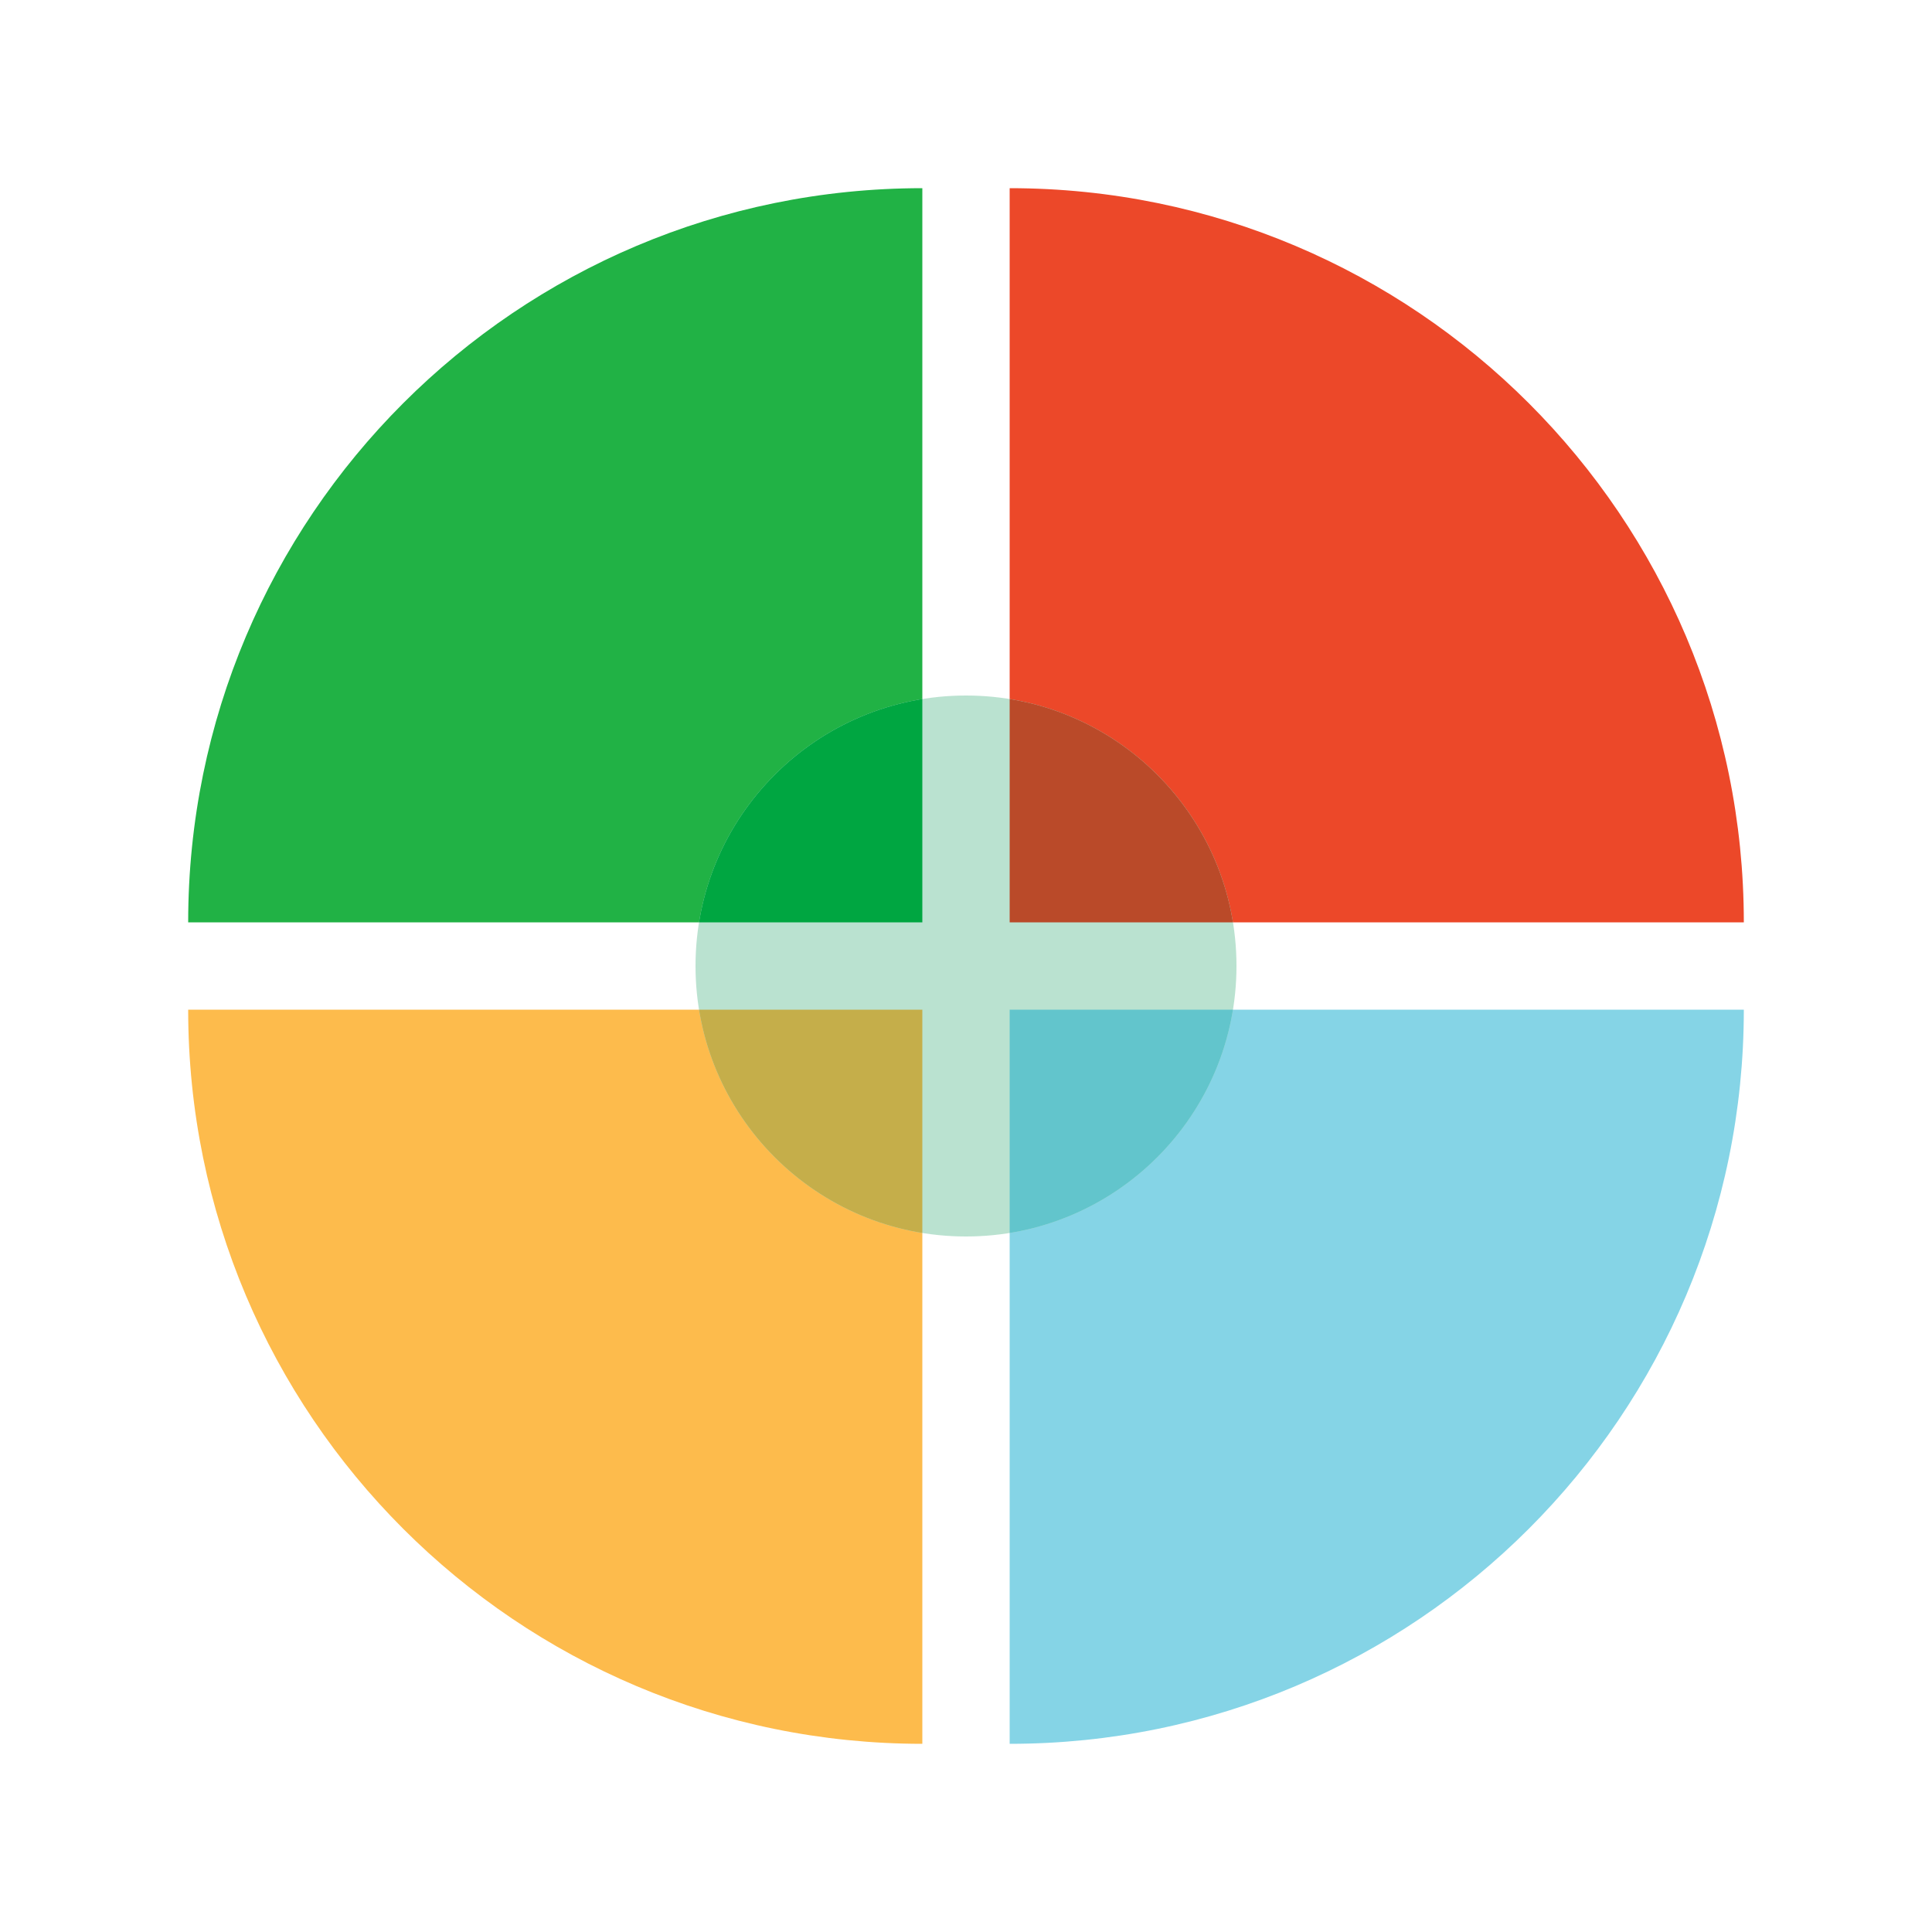
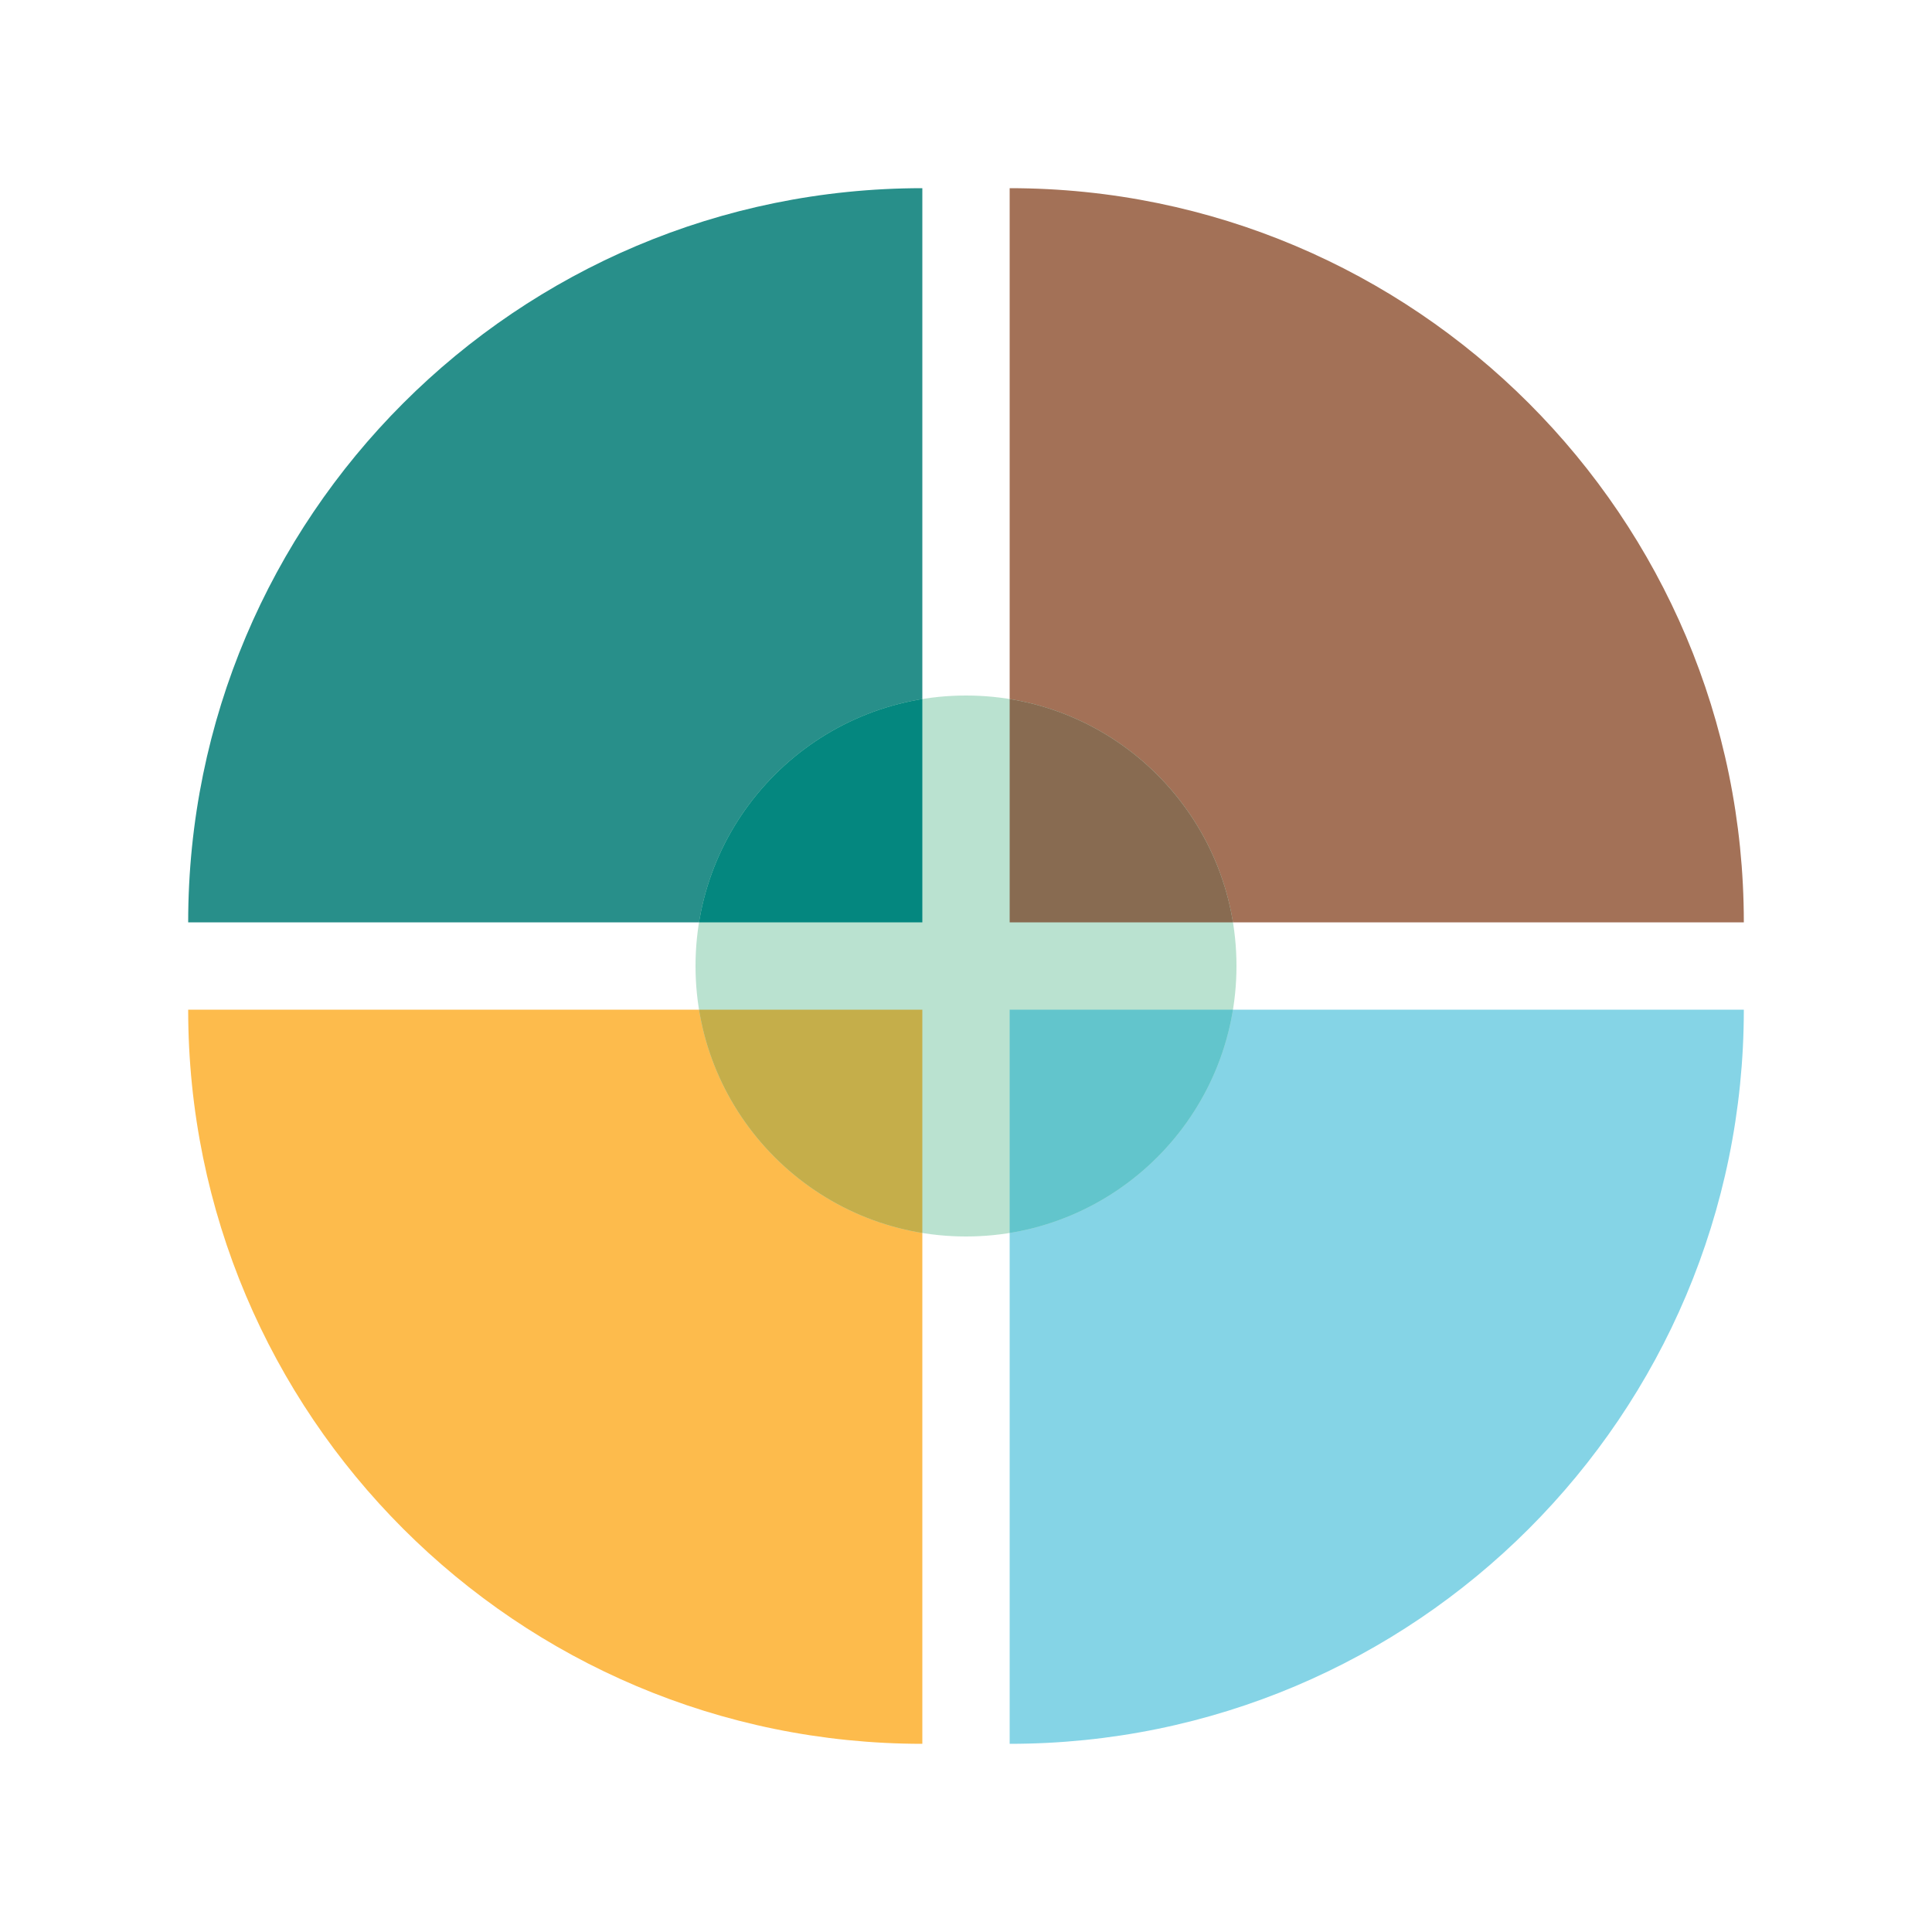
<svg xmlns="http://www.w3.org/2000/svg" style="--xo-k:#1a1b22" class="xo-svg" viewBox="0 0 100 100" role="img" aria-labelledby="pm-theplygrnd-t">
  <defs>
    <clipPath id="pm-theplygrnd-c0">
      <path d="M52.26 52.26L90.26 52.26A38 38 0 0 1 52.26 90.26Z" />
    </clipPath>
    <clipPath id="pm-theplygrnd-c1">
      <path d="M47.74 52.26L47.74 90.26A38 38 0 0 1 9.74 52.26Z" />
    </clipPath>
    <clipPath id="pm-theplygrnd-c2">
      <path d="M47.74 47.74L9.74 47.74A38 38 0 0 1 47.74 9.74Z" />
    </clipPath>
    <clipPath id="pm-theplygrnd-c3">
      <path d="M52.26 47.74L52.26 9.74A38 38 0 0 1 90.26 47.74Z" />
    </clipPath>
  </defs>
  <path d="M52.26 52.26L90.26 52.26A38 38 0 0 1 52.26 90.26Z" fill="#85d4e6" />
  <path d="M47.74 52.26L47.74 90.26A38 38 0 0 1 9.74 52.26Z" fill="#fdbb4c" />
  <g clip-path="url(#pm-theplygrnd-c0)">
    <path d="M47.74 52.26L47.74 90.26A38 38 0 0 1 9.74 52.26Z" fill="#9ba555" />
  </g>
-   <path d="M47.74 47.74L9.74 47.74A38 38 0 0 1 47.74 9.74Z" fill="#21b245" />
+   <path d="M47.74 47.74L9.74 47.74A38 38 0 0 1 47.74 9.74Z" fill="#288f8a" />
  <g clip-path="url(#pm-theplygrnd-c0)">
-     <path d="M47.74 47.74L9.74 47.74A38 38 0 0 1 47.74 9.74Z" fill="#009f48" />
+     <path d="M47.74 47.74L9.74 47.74A38 38 0 0 1 47.74 9.74Z" fill="#008287" />
  </g>
  <g clip-path="url(#pm-theplygrnd-c1)">
-     <path d="M47.74 47.74L9.74 47.74A38 38 0 0 1 47.74 9.74Z" fill="#4f8d07" />
+     <path d="M47.74 47.74L9.74 47.74A38 38 0 0 1 47.74 9.74Z" fill="#4a743d" />
  </g>
  <g clip-path="url(#pm-theplygrnd-c0)">
    <g clip-path="url(#pm-theplygrnd-c1)">
-       <path d="M47.74 47.74L9.74 47.74A38 38 0 0 1 47.74 9.74Z" fill="#2d7f15" />
+       <path d="M47.74 47.74L9.74 47.74A38 38 0 0 1 47.74 9.74Z" fill="#29693e" />
    </g>
  </g>
-   <path d="M52.26 47.74L52.26 9.74A38 38 0 0 1 90.26 47.74Z" fill="#ec4829" />
+   <path d="M52.26 47.74L52.26 9.74A38 38 0 0 1 90.26 47.74Z" fill="#a37157" />
  <g clip-path="url(#pm-theplygrnd-c0)">
-     <path d="M52.26 47.74L52.26 9.74A38 38 0 0 1 90.26 47.74Z" fill="#984831" />
+     <path d="M52.26 47.74L52.26 9.74A38 38 0 0 1 90.26 47.74Z" fill="#726758" />
  </g>
  <g clip-path="url(#pm-theplygrnd-c1)">
-     <path d="M52.26 47.74L52.26 9.74A38 38 0 0 1 90.26 47.74Z" fill="#e23b00" />
+     <path d="M52.26 47.74L52.26 9.74A38 38 0 0 1 90.26 47.74Z" fill="#9f601c" />
  </g>
  <g clip-path="url(#pm-theplygrnd-c2)">
-     <path d="M52.26 47.74L52.26 9.74A38 38 0 0 1 90.26 47.74Z" fill="#554203" />
+     <path d="M52.26 47.74L52.26 9.74A38 38 0 0 1 90.26 47.74Z" fill="#3b4b3d" />
  </g>
  <g clip-path="url(#pm-theplygrnd-c0)">
    <g clip-path="url(#pm-theplygrnd-c1)">
-       <path d="M52.26 47.74L52.26 9.74A38 38 0 0 1 90.26 47.74Z" fill="#933e01" />
+       <path d="M52.26 47.74L52.26 9.74A38 38 0 0 1 90.26 47.74Z" fill="#715722" />
    </g>
  </g>
  <g clip-path="url(#pm-theplygrnd-c0)">
    <g clip-path="url(#pm-theplygrnd-c2)">
-       <path d="M52.26 47.74L52.26 9.74A38 38 0 0 1 90.26 47.74Z" fill="#403b08" />
+       <path d="M52.26 47.74L52.26 9.74A38 38 0 0 1 90.26 47.74Z" fill="#26453c" />
    </g>
  </g>
  <g clip-path="url(#pm-theplygrnd-c1)">
    <g clip-path="url(#pm-theplygrnd-c2)">
-       <path d="M52.26 47.74L52.26 9.74A38 38 0 0 1 90.26 47.74Z" fill="#533900" />
+       <path d="M52.26 47.74L52.26 9.74A38 38 0 0 1 90.26 47.74Z" fill="#3e3f18" />
    </g>
  </g>
  <circle cx="50" cy="50" r="14" fill="#bae2d0" />
  <g clip-path="url(#pm-theplygrnd-c0)">
    <circle cx="50" cy="50" r="14" fill="#62c5cc" />
  </g>
  <g clip-path="url(#pm-theplygrnd-c1)">
    <circle cx="50" cy="50" r="14" fill="#c5ae4a" />
  </g>
  <g clip-path="url(#pm-theplygrnd-c2)">
-     <circle cx="50" cy="50" r="14" fill="#00a641" />
+     <circle cx="50" cy="50" r="14" fill="#04877f" />
  </g>
  <g clip-path="url(#pm-theplygrnd-c3)">
-     <circle cx="50" cy="50" r="14" fill="#ba4a29" />
+     <circle cx="50" cy="50" r="14" fill="#886b51" />
  </g>
  <g clip-path="url(#pm-theplygrnd-c0)">
    <g clip-path="url(#pm-theplygrnd-c1)">
      <circle cx="50" cy="50" r="14" fill="#7f9a50" />
    </g>
  </g>
  <g clip-path="url(#pm-theplygrnd-c0)">
    <g clip-path="url(#pm-theplygrnd-c2)">
-       <circle cx="50" cy="50" r="14" fill="#009643" />
+       <circle cx="50" cy="50" r="14" fill="#007b7d" />
    </g>
  </g>
  <g clip-path="url(#pm-theplygrnd-c0)">
    <g clip-path="url(#pm-theplygrnd-c3)">
-       <circle cx="50" cy="50" r="14" fill="#80452e" />
+       <circle cx="50" cy="50" r="14" fill="#606152" />
    </g>
  </g>
  <g clip-path="url(#pm-theplygrnd-c1)">
    <g clip-path="url(#pm-theplygrnd-c2)">
-       <circle cx="50" cy="50" r="14" fill="#408509" />
+       <circle cx="50" cy="50" r="14" fill="#3b6d39" />
    </g>
  </g>
  <g clip-path="url(#pm-theplygrnd-c1)">
    <g clip-path="url(#pm-theplygrnd-c3)">
-       <circle cx="50" cy="50" r="14" fill="#b33f00" />
+       <circle cx="50" cy="50" r="14" fill="#865b1b" />
    </g>
  </g>
  <g clip-path="url(#pm-theplygrnd-c2)">
    <g clip-path="url(#pm-theplygrnd-c3)">
-       <circle cx="50" cy="50" r="14" fill="#4a3e03" />
+       <circle cx="50" cy="50" r="14" fill="#314738" />
    </g>
  </g>
</svg>
